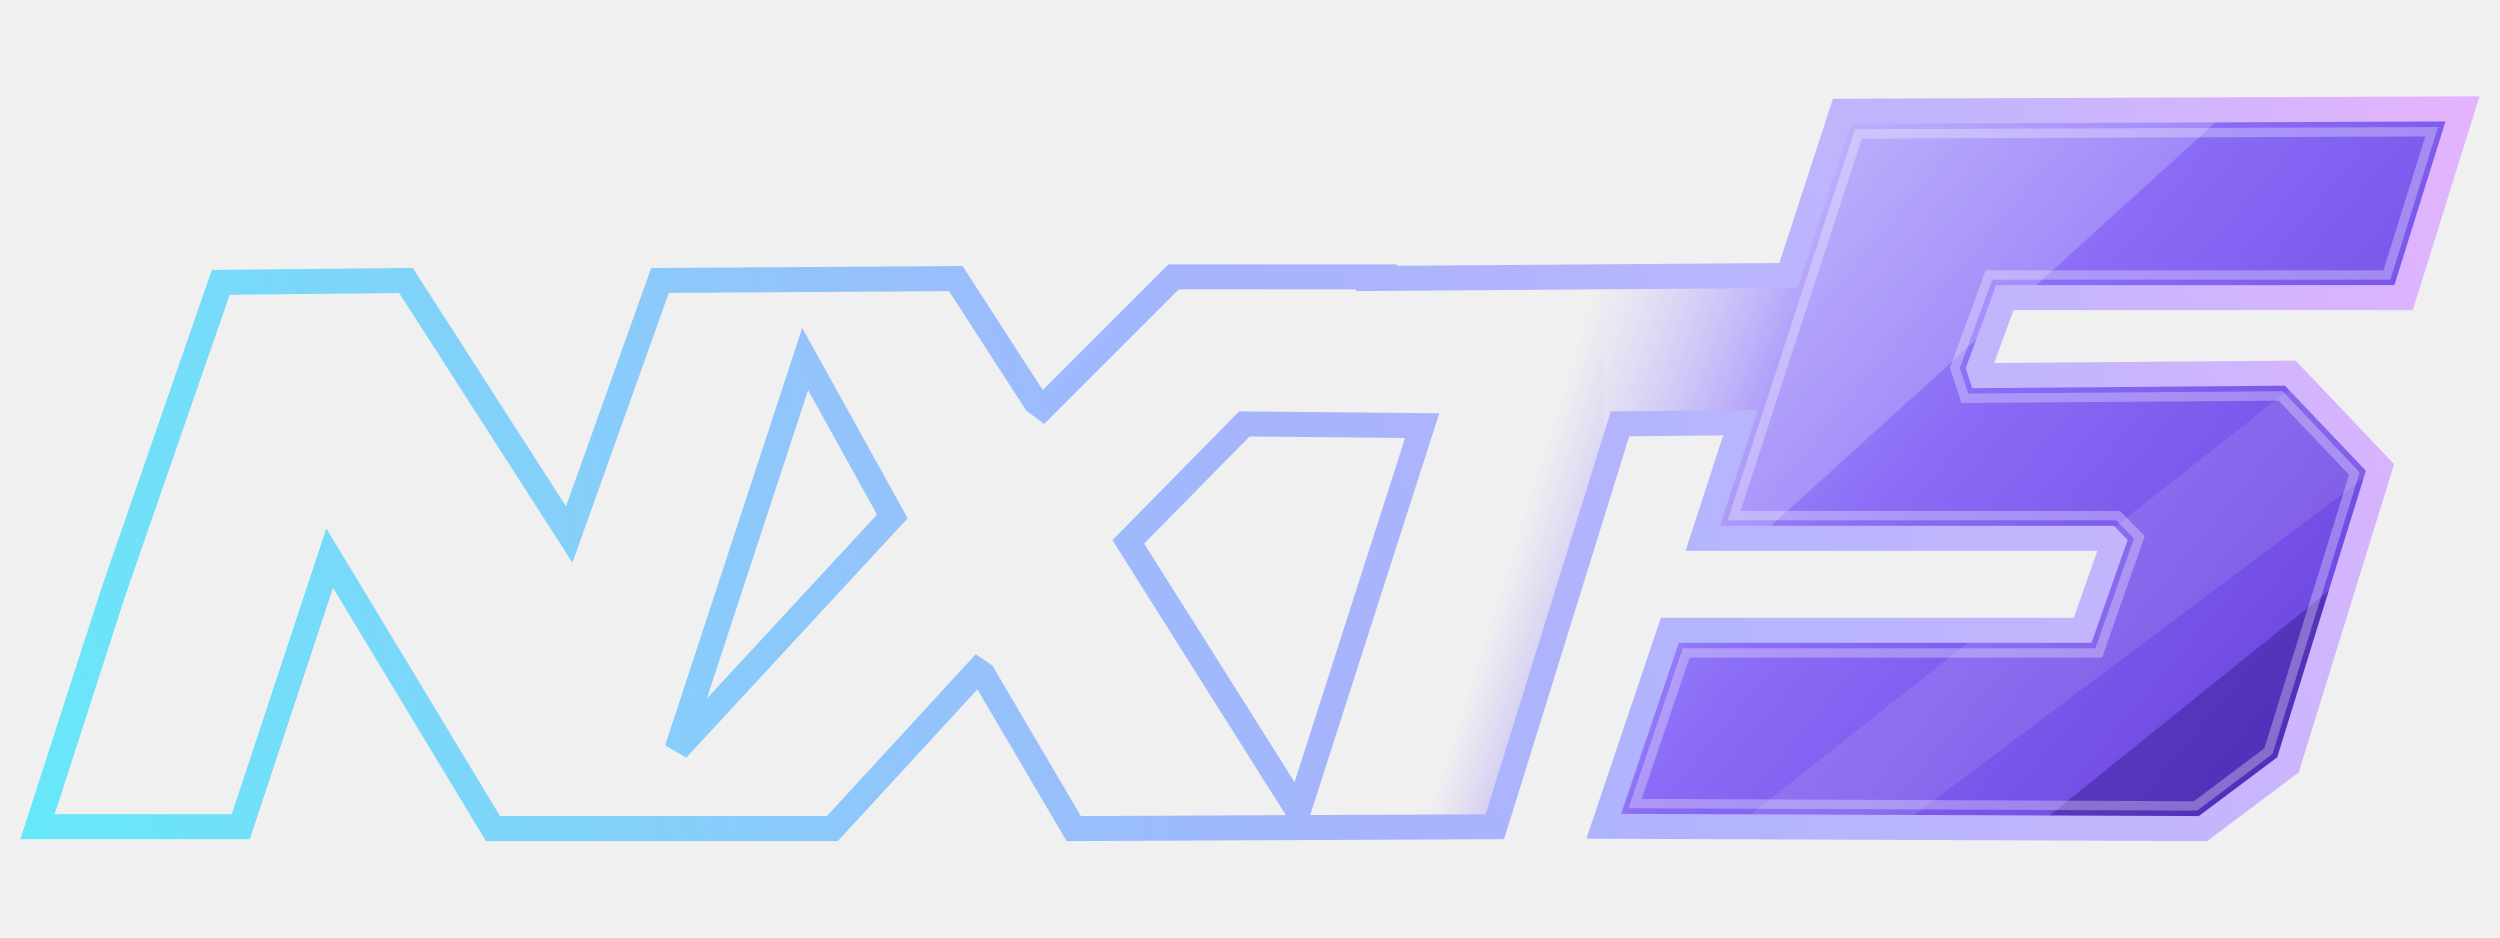
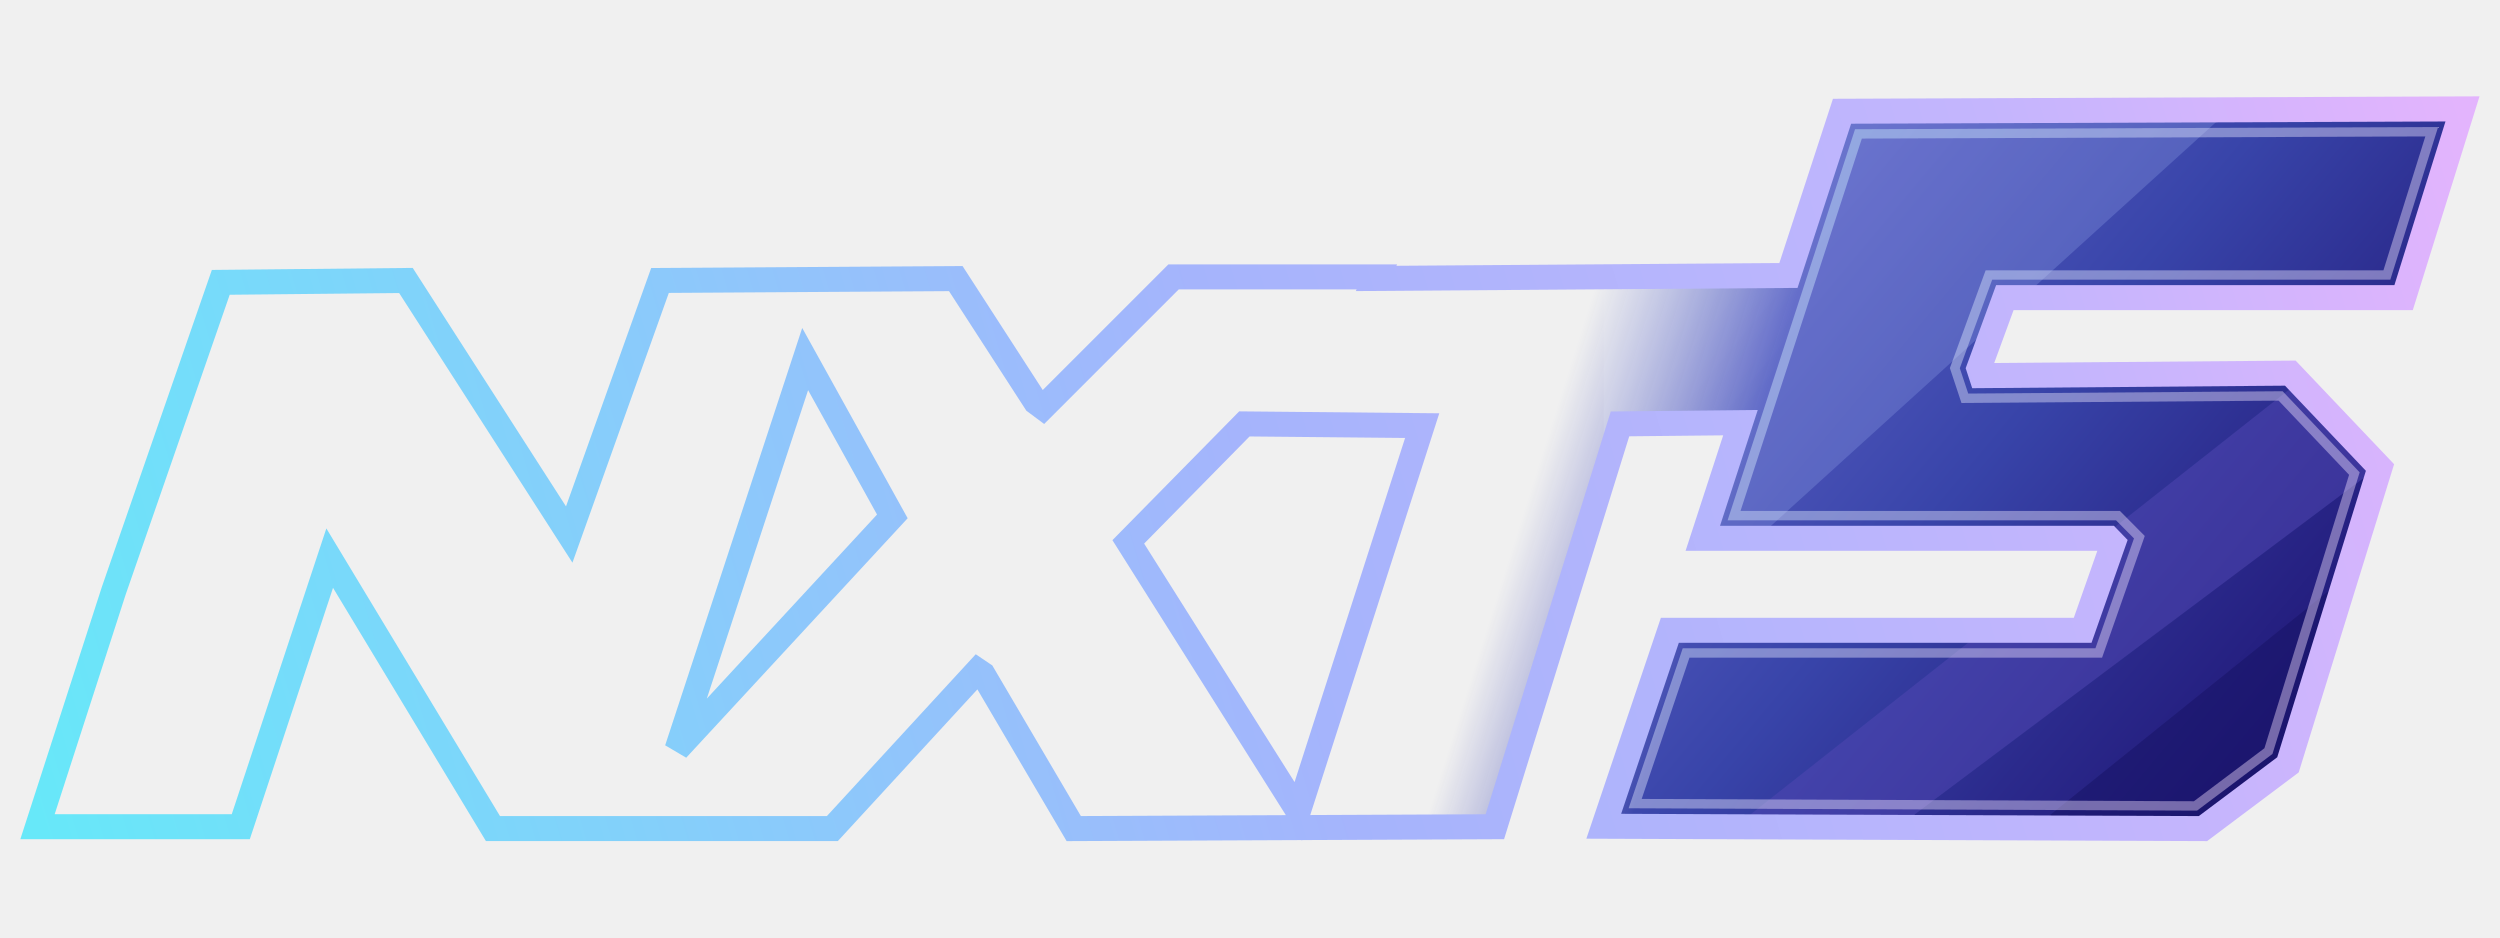
<svg xmlns="http://www.w3.org/2000/svg" width="1600" height="600" viewBox="0 0 1600 600">
  <defs>
    <linearGradient id="trait" gradientUnits="userSpaceOnUse" x1="24" y1="530.3" x2="1576" y2="69.7">
      <stop offset="0" stop-color="#67E8F9" />
      <stop offset=".5" stop-color="#A5B4FC" />
      <stop offset=".82" stop-color="#C4B5FD" />
      <stop offset="1" stop-color="#E3B4FD" />
    </linearGradient>
    <linearGradient id="verre" gradientUnits="userSpaceOnUse" x1="1026.4" y1="69.7" x2="1576" y2="530.3">
-       <stop offset="0" stop-color="#C2BCFF" />
-       <stop offset=".42" stop-color="#8A6CF6" />
-       <stop offset="1" stop-color="#5F35D6" />
+       <stop offset="0" stop-color="#6E7DD0" />
+       <stop offset=".22" stop-color="#555BBF" />
+       <stop offset=".46" stop-color="#3844A9" />
+       <stop offset=".66" stop-color="#2B2A8C" />
+       <stop offset=".84" stop-color="#201777" />
+       <stop offset="1" stop-color="#252581" />
+     </linearGradient>
+     <linearGradient id="biseau" gradientUnits="userSpaceOnUse" x1="1026.4" y1="69.7" x2="1576" y2="530.3">
+       <stop offset="0" stop-color="#B9F4FF" />
+       <stop offset=".5" stop-color="#EEE8FF" />
+       <stop offset="1" stop-color="#F6D8FF" />
    </linearGradient>
    <linearGradient id="naissance" gradientUnits="userSpaceOnUse" x1="1079" y1="0" x2="1198.04" y2="37.74">
      <stop offset="0" stop-color="#fff" stop-opacity="0" />
      <stop offset="1" stop-color="#fff" stop-opacity="1" />
    </linearGradient>
    <mask id="fondu" maskUnits="userSpaceOnUse" x="0" y="0" width="1600" height="600">
      <rect x="0" y="0" width="1600" height="600" fill="url(#naissance)" />
    </mask>
    <clipPath id="silhouette">
      <path d="M1178.9,71.2L1144.6,176.3L880.7,178.2L881.2,177.2L751.1,177.2L667.5,260.8L662.8,257.3L611.7,178.3L422.4,179.5L364.3,342.1L259.8,179.5L141.3,180.7L72.8,378.1L24.0,529.1L154.1,529.1L211.0,357.2L315.5,530.3L532.7,530.3L625.7,429.2L629.1,431.5L687.2,530.3L956.7,529.1L1036.8,271.3L1113.9,270.5L1089.8,344.5L1349.5,344.5L1352.5,347.6L1332.9,403.4L1068.7,403.4L1026.4,528.8L1409.9,530.3L1464.3,489.5L1523.2,299.2L1465.8,238.8L1268.0,240.4L1266.5,235.8L1283.1,190.5L1538.3,190.5L1576.0,69.7ZM830.9,519.3L722.1,346.8L796.4,271.3L910.2,272.4ZM515.3,229.8L571.1,330.5L433.3,479.5Z" />
    </clipPath>
  </defs>
  <g clip-path="url(#silhouette)" mask="url(#fondu)">
    <rect x="0" y="0" width="1600" height="600" fill="url(#verre)" />
-     <polygon points="1026.4,69.7 1427.6,69.7 1026.4,433.6" fill="#FFFFFF" opacity=".2" />
-     <polygon points="1108.8,530.3 1576.0,161.8 1576.0,258.5 1213.3,530.3" fill="#FFFFFF" opacity=".1" />
-     <polygon points="1576.0,309.2 1576.0,530.3 1301.2,530.3" fill="#2A1280" opacity=".4" />
-     <path d="M1556.3,84.3L1189.4,85.7L1109.8,330.0L1355.5,330.0L1369.2,343.8L1343.2,417.9L1079.1,417.9L1046.5,514.3L1405.1,515.8L1451.8,480.7L1506.8,303.1L1459.6,253.4L1257.5,254.9L1251.1,235.6L1272.9,176.0L1527.6,176.0Z" fill="none" stroke="#FFFFFF" stroke-opacity=".3" stroke-width="6" />
+     <polygon points="1026.4,69.7 1427.6,69.7 1026.4,433.6" fill="#8FA2E8" opacity=".3" />
+     <polygon points="1108.8,530.3 1576.0,161.8 1576.0,258.5 1213.3,530.3" fill="#5147B3" opacity=".5" />
+     <polygon points="1576.0,309.2 1576.0,530.3 1301.2,530.3" fill="#161164" opacity=".5" />
+     <path d="M1556.3,84.3L1189.4,85.7L1109.8,330.0L1355.5,330.0L1369.2,343.8L1343.2,417.9L1079.1,417.9L1046.5,514.3L1405.1,515.8L1451.8,480.7L1506.8,303.1L1459.6,253.4L1257.5,254.9L1251.1,235.6L1272.9,176.0L1527.6,176.0Z" fill="none" stroke="url(#biseau)" stroke-opacity=".42" stroke-width="6" />
  </g>
  <path d="M1178.9,71.2L1144.6,176.3L880.7,178.2L881.2,177.2L751.1,177.2L667.5,260.8L662.8,257.3L611.7,178.3L422.4,179.5L364.3,342.1L259.8,179.5L141.3,180.7L72.8,378.1L24.0,529.1L154.1,529.1L211.0,357.2L315.5,530.3L532.7,530.3L625.7,429.2L629.1,431.5L687.2,530.3L956.7,529.1L1036.8,271.3L1113.9,270.5L1089.8,344.5L1349.5,344.5L1352.5,347.6L1332.9,403.4L1068.7,403.4L1026.4,528.8L1409.9,530.3L1464.3,489.5L1523.2,299.2L1465.8,238.8L1268.0,240.4L1266.5,235.8L1283.1,190.5L1538.3,190.5L1576.0,69.7ZM830.9,519.3L722.1,346.8L796.4,271.3L910.2,272.4ZM515.3,229.8L571.1,330.5L433.3,479.5Z" fill="none" stroke="url(#trait)" stroke-width="16" stroke-linejoin="miter" />
</svg>
